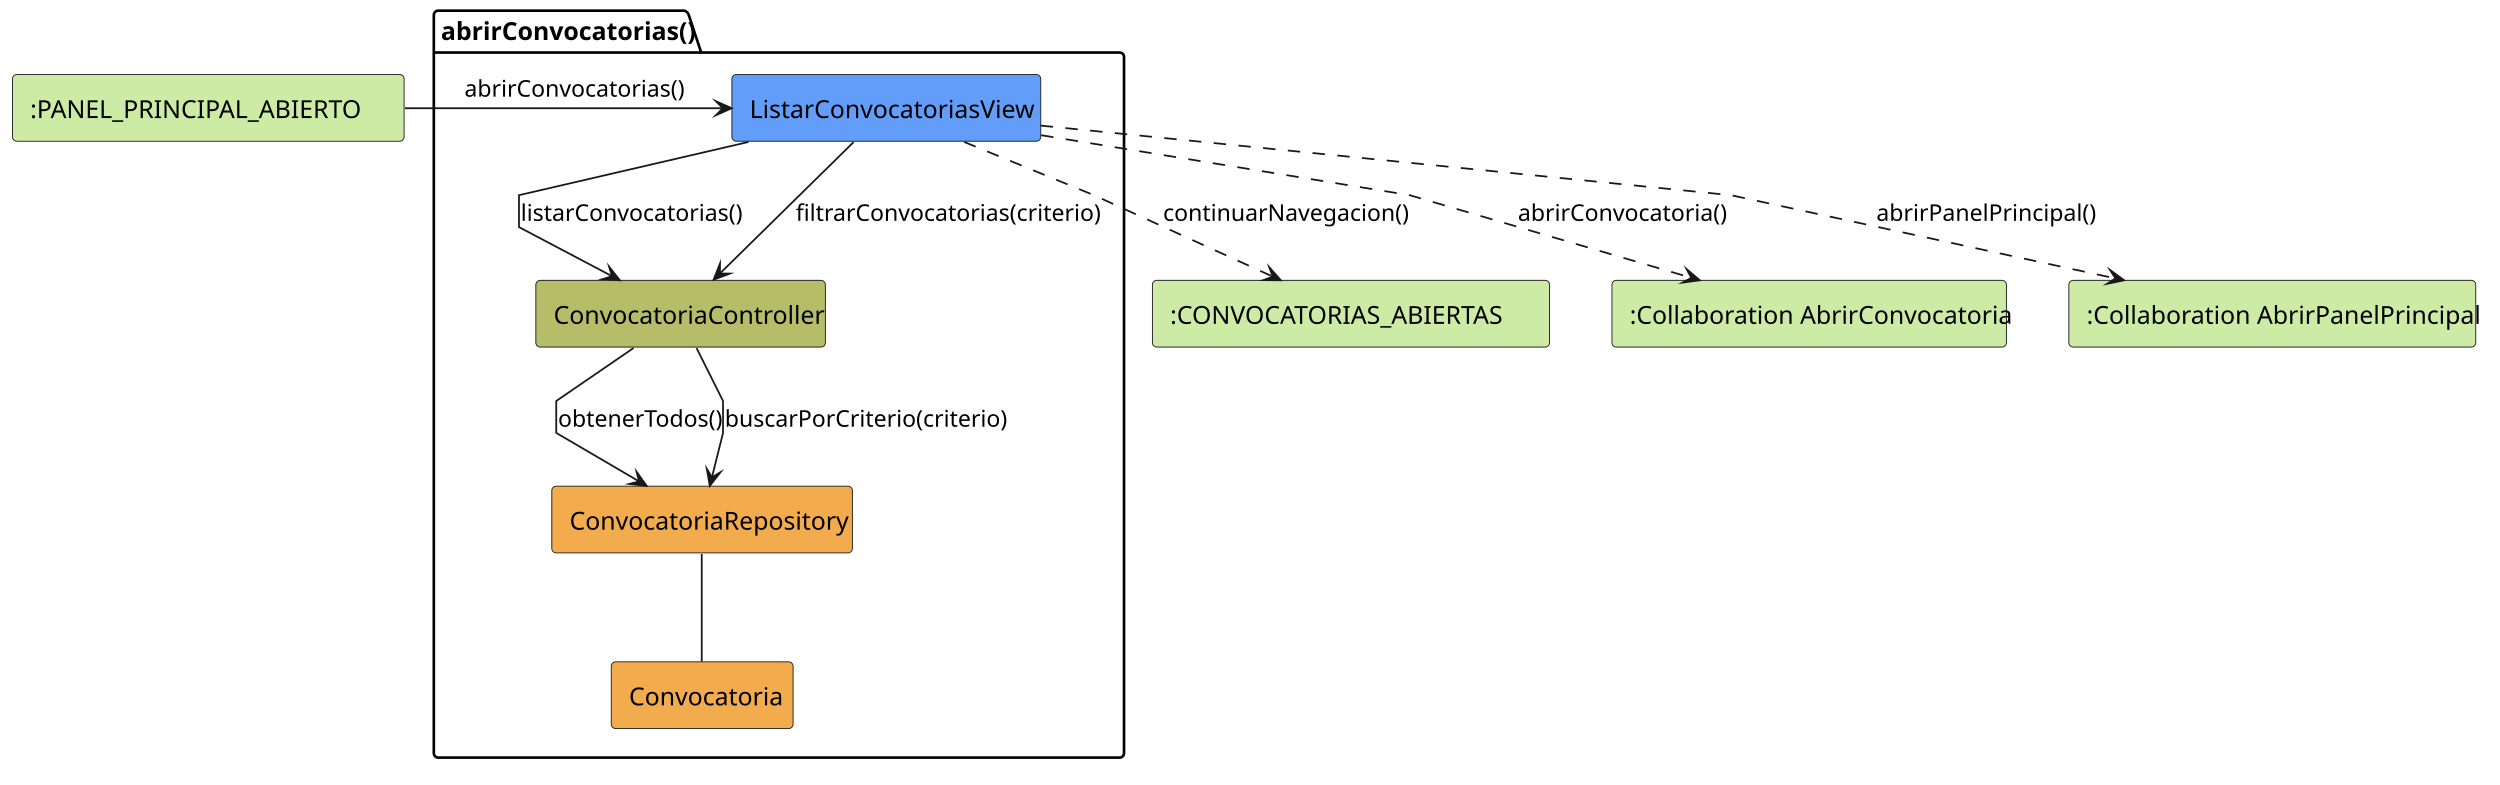
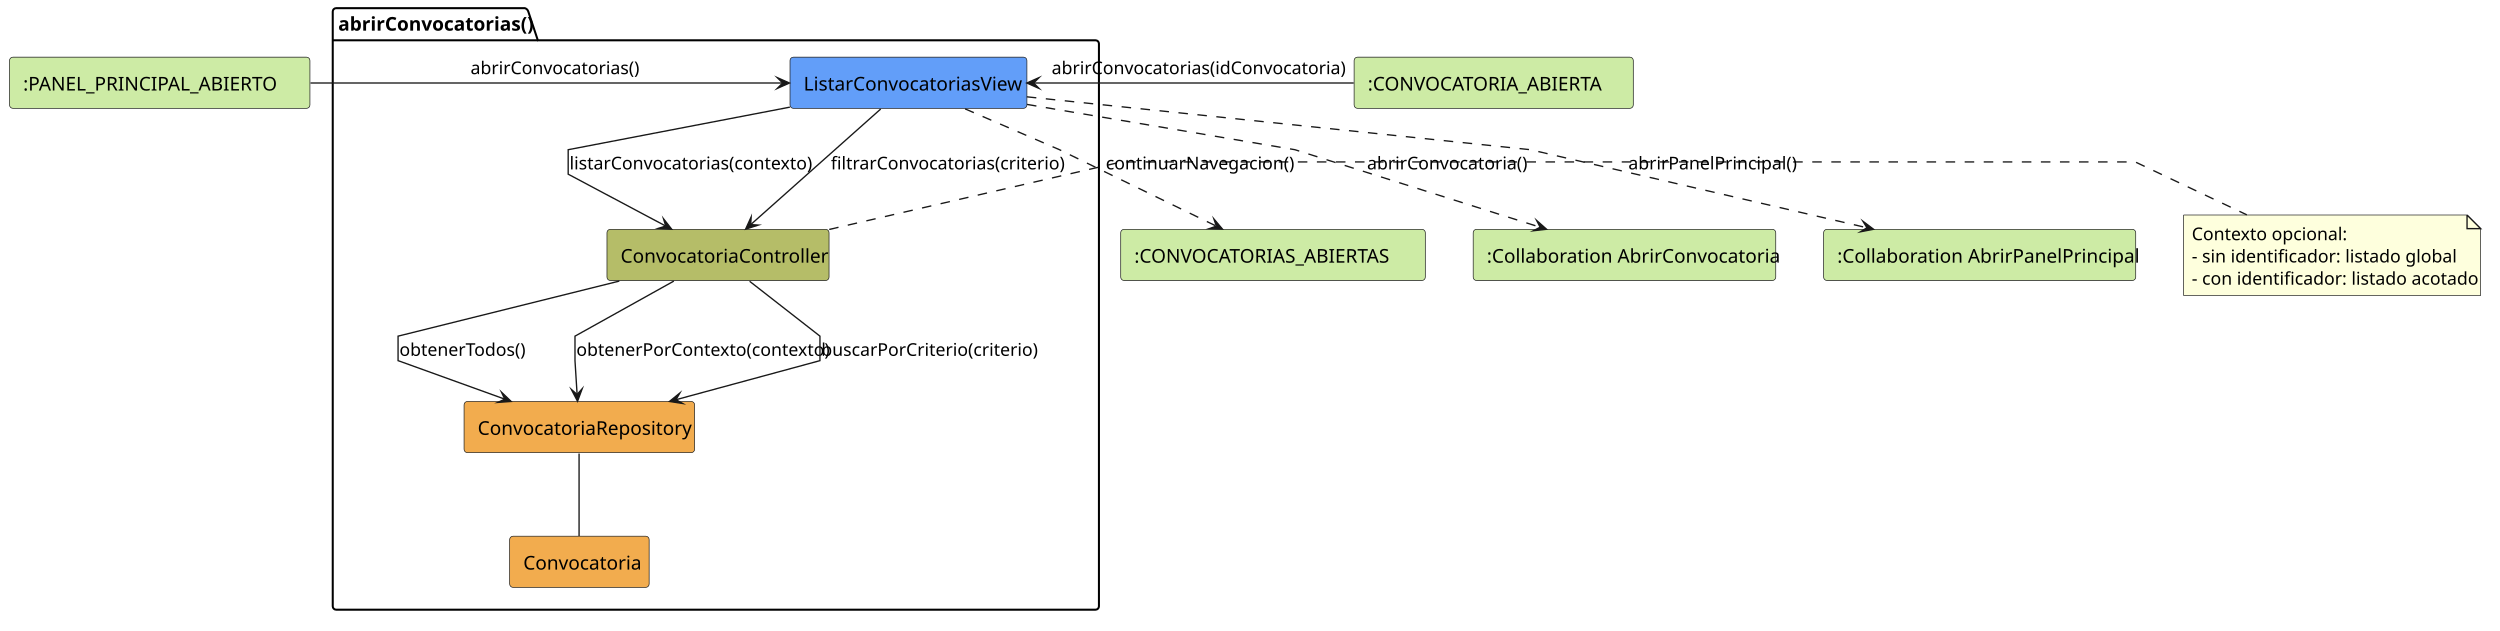
- <svg xmlns="http://www.w3.org/2000/svg" contentStyleType="text/css" data-diagram-type="DESCRIPTION" height="442px" preserveAspectRatio="none" style="width:1409px;height:442px;background:#FFFFFF;" version="1.1" viewBox="0 0 1409 442" width="1409px" zoomAndPan="magnify">
+ <svg xmlns="http://www.w3.org/2000/svg" contentStyleType="text/css" data-diagram-type="DESCRIPTION" height="463px" preserveAspectRatio="none" style="width:1837px;height:463px;background:#FFFFFF;" version="1.1" viewBox="0 0 1837 463" width="1837px" zoomAndPan="magnify">
  <defs />
  <g>
-     <g class="cluster" data-qualified-name="abrirConvocatorias" data-source-line="4" id="ent0002">
-       <path d="M247,6 L385.696,6 A3.75,3.75 0 0 1 388.196,8.5 L395.196,29.609 L631,29.609 A2.5,2.5 0 0 1 633.5,32.109 L633.5,424.5 A2.5,2.5 0 0 1 631,427 L247,427 A2.5,2.5 0 0 1 244.5,424.5 L244.5,8.5 A2.5,2.5 0 0 1 247,6" fill="none" style="stroke:#000000;stroke-width:1.5;" />
+     <g class="cluster" data-qualified-name="abrirConvocatorias" data-source-line="5" id="ent0003">
+       <path d="M247,6 L385.696,6 A3.75,3.75 0 0 1 388.196,8.5 L395.196,29.609 L805,29.609 A2.5,2.5 0 0 1 807.5,32.109 L807.5,445.5 A2.5,2.5 0 0 1 805,448 L247,448 A2.5,2.5 0 0 1 244.5,445.5 L244.5,8.5 A2.5,2.5 0 0 1 247,6" fill="none" style="stroke:#000000;stroke-width:1.5;" />
      <line style="stroke:#000000;stroke-width:1.5;" x1="244.5" x2="395.196" y1="29.609" y2="29.609" />
      <text fill="#000000" font-family="sans-serif" font-size="14" font-weight="700" lengthAdjust="spacing" textLength="137.696" x="248.5" y="22.533">abrirConvocatorias()</text>
    </g>
-     <g class="entity" data-qualified-name="abrirConvocatorias.ListarConvocatoriasView" data-source-line="5" id="ent0003">
-       <rect fill="#629EF9" height="37.609" rx="2.5" ry="2.5" style="stroke:#181818;stroke-width:0.5;" width="174.068" x="412.5" y="42" />
-       <text fill="#000000" font-family="sans-serif" font-size="14" lengthAdjust="spacing" textLength="154.068" x="422.5" y="66.533">ListarConvocatoriasView</text>
+     <g class="entity" data-qualified-name="abrirConvocatorias.ListarConvocatoriasView" data-source-line="6" id="ent0004">
+       <rect fill="#629EF9" height="37.609" rx="2.5" ry="2.5" style="stroke:#181818;stroke-width:0.5;" width="174.068" x="580.5" y="42" />
+       <text fill="#000000" font-family="sans-serif" font-size="14" lengthAdjust="spacing" textLength="154.068" x="590.5" y="66.533">ListarConvocatoriasView</text>
    </g>
-     <g class="entity" data-qualified-name="abrirConvocatorias.ConvocatoriaController" data-source-line="6" id="ent0004">
-       <rect fill="#B5BD68" height="37.609" rx="2.5" ry="2.5" style="stroke:#181818;stroke-width:0.5;" width="163.179" x="302" y="158" />
-       <text fill="#000000" font-family="sans-serif" font-size="14" lengthAdjust="spacing" textLength="143.179" x="312" y="182.533">ConvocatoriaController</text>
+     <g class="entity" data-qualified-name="abrirConvocatorias.ConvocatoriaController" data-source-line="7" id="ent0005">
+       <rect fill="#B5BD68" height="37.609" rx="2.5" ry="2.5" style="stroke:#181818;stroke-width:0.5;" width="163.179" x="446" y="168.5" />
+       <text fill="#000000" font-family="sans-serif" font-size="14" lengthAdjust="spacing" textLength="143.179" x="456" y="193.033">ConvocatoriaController</text>
    </g>
-     <g class="entity" data-qualified-name="abrirConvocatorias.ConvocatoriaRepository" data-source-line="7" id="ent0005">
-       <rect fill="#F2AC4E" height="37.609" rx="2.5" ry="2.5" style="stroke:#181818;stroke-width:0.5;" width="169.406" x="311" y="274" />
-       <text fill="#000000" font-family="sans-serif" font-size="14" lengthAdjust="spacing" textLength="149.406" x="321" y="298.533">ConvocatoriaRepository</text>
+     <g class="entity" data-qualified-name="abrirConvocatorias.ConvocatoriaRepository" data-source-line="8" id="ent0006">
+       <rect fill="#F2AC4E" height="37.609" rx="2.5" ry="2.5" style="stroke:#181818;stroke-width:0.5;" width="169.406" x="341" y="295" />
+       <text fill="#000000" font-family="sans-serif" font-size="14" lengthAdjust="spacing" textLength="149.406" x="351" y="319.533">ConvocatoriaRepository</text>
    </g>
-     <g class="entity" data-qualified-name="abrirConvocatorias.Convocatoria" data-source-line="8" id="ent0006">
-       <rect fill="#F2AC4E" height="37.609" rx="2.5" ry="2.5" style="stroke:#181818;stroke-width:0.5;" width="102.489" x="344.5" y="373" />
-       <text fill="#000000" font-family="sans-serif" font-size="14" lengthAdjust="spacing" textLength="82.489" x="354.5" y="397.533">Convocatoria</text>
+     <g class="entity" data-qualified-name="abrirConvocatorias.Convocatoria" data-source-line="9" id="ent0007">
+       <rect fill="#F2AC4E" height="37.609" rx="2.5" ry="2.5" style="stroke:#181818;stroke-width:0.5;" width="102.489" x="374.5" y="394" />
+       <text fill="#000000" font-family="sans-serif" font-size="14" lengthAdjust="spacing" textLength="82.489" x="384.5" y="418.533">Convocatoria</text>
    </g>
-     <g class="entity" data-qualified-name="EstadoEntrada" data-source-line="3" id="ent0001">
+     <g class="entity" data-qualified-name="EstadoEntrada1" data-source-line="3" id="ent0001">
      <rect fill="#CDEBA5" height="37.609" rx="2.5" ry="2.5" style="stroke:#181818;stroke-width:0.5;" width="220.737" x="7" y="42" />
      <text fill="#000000" font-family="sans-serif" font-size="14" lengthAdjust="spacing" textLength="200.737" x="17" y="66.533">:PANEL_PRINCIPAL_ABIERTO</text>
    </g>
-     <g class="entity" data-qualified-name="EstadoSalida" data-source-line="11" id="ent0007">
-       <rect fill="#CDEBA5" height="37.609" rx="2.5" ry="2.5" style="stroke:#181818;stroke-width:0.5;" width="223.82" x="649.5" y="158" />
-       <text fill="#000000" font-family="sans-serif" font-size="14" lengthAdjust="spacing" textLength="203.82" x="659.5" y="182.533">:CONVOCATORIAS_ABIERTAS</text>
+     <g class="entity" data-qualified-name="EstadoEntrada2" data-source-line="4" id="ent0002">
+       <rect fill="#CDEBA5" height="37.609" rx="2.5" ry="2.5" style="stroke:#181818;stroke-width:0.5;" width="205.144" x="995" y="42" />
+       <text fill="#000000" font-family="sans-serif" font-size="14" lengthAdjust="spacing" textLength="185.144" x="1005" y="66.533">:CONVOCATORIA_ABIERTA</text>
    </g>
-     <g class="entity" data-qualified-name="AbrirConvocatoria" data-source-line="12" id="ent0008">
-       <rect fill="#CDEBA5" height="37.609" rx="2.5" ry="2.5" style="stroke:#181818;stroke-width:0.5;" width="222.323" x="908.5" y="158" />
-       <text fill="#000000" font-family="sans-serif" font-size="14" lengthAdjust="spacing" textLength="202.323" x="918.5" y="182.533">:Collaboration AbrirConvocatoria</text>
+     <g class="entity" data-qualified-name="EstadoSalida" data-source-line="12" id="ent0008">
+       <rect fill="#CDEBA5" height="37.609" rx="2.5" ry="2.5" style="stroke:#181818;stroke-width:0.5;" width="223.82" x="823.5" y="168.5" />
+       <text fill="#000000" font-family="sans-serif" font-size="14" lengthAdjust="spacing" textLength="203.82" x="833.5" y="193.033">:CONVOCATORIAS_ABIERTAS</text>
    </g>
-     <g class="entity" data-qualified-name="AbrirPanelPrincipal" data-source-line="13" id="ent0009">
-       <rect fill="#CDEBA5" height="37.609" rx="2.5" ry="2.5" style="stroke:#181818;stroke-width:0.5;" width="229.33" x="1166" y="158" />
-       <text fill="#000000" font-family="sans-serif" font-size="14" lengthAdjust="spacing" textLength="209.33" x="1176" y="182.533">:Collaboration AbrirPanelPrincipal</text>
+     <g class="entity" data-qualified-name="AbrirConvocatoria" data-source-line="13" id="ent0009">
+       <rect fill="#CDEBA5" height="37.609" rx="2.5" ry="2.5" style="stroke:#181818;stroke-width:0.5;" width="222.323" x="1082.5" y="168.5" />
+       <text fill="#000000" font-family="sans-serif" font-size="14" lengthAdjust="spacing" textLength="202.323" x="1092.5" y="193.033">:Collaboration AbrirConvocatoria</text>
    </g>
-     <g class="link" data-entity-1="ent0001" data-entity-2="ent0003" data-link-type="dependency" data-source-line="15" id="lnk10">
-       <path d="M228.25,61 C286.85,61 352.78,61 407.4,61" fill="none" id="EstadoEntrada-to-ListarConvocatoriasView" style="stroke:#181818;stroke-width:1;" />
-       <polygon fill="#181818" points="412.4,61,403.4,57,407.4,61,403.4,65,412.4,61" style="stroke:#181818;stroke-width:1;stroke-linejoin:miter;stroke-miterlimit:10;" />
-       <text fill="#000000" font-family="sans-serif" font-size="13" lengthAdjust="spacing" textLength="117.762" x="261.75" y="54.495">abrirConvocatorias()</text>
+     <g class="entity" data-qualified-name="AbrirPanelPrincipal" data-source-line="14" id="ent0010">
+       <rect fill="#CDEBA5" height="37.609" rx="2.5" ry="2.5" style="stroke:#181818;stroke-width:0.5;" width="229.33" x="1340" y="168.5" />
+       <text fill="#000000" font-family="sans-serif" font-size="14" lengthAdjust="spacing" textLength="209.33" x="1350" y="193.033">:Collaboration AbrirPanelPrincipal</text>
    </g>
-     <g class="link" data-entity-1="ent0003" data-entity-2="ent0004" data-link-type="dependency" data-source-line="17" id="lnk11">
-       <path d="M421.83,80.01 C363.09,93.63 292.5,110 292.5,110 C292.5,110 292.5,128 292.5,128 C292.5,128 319.107,142.038 344.937,155.658" fill="none" id="ListarConvocatoriasView-to-ConvocatoriaController" style="stroke:#181818;stroke-width:1;" />
-       <polygon fill="#181818" points="349.36,157.99,343.265,150.254,344.937,155.658,339.533,157.33,349.36,157.99" style="stroke:#181818;stroke-width:1;stroke-linejoin:miter;stroke-miterlimit:10;" />
-       <text fill="#000000" font-family="sans-serif" font-size="13" lengthAdjust="spacing" textLength="119.203" x="293.5" y="124.495">listarConvocatorias()</text>
+     <g class="entity" data-qualified-name="GMN19" data-source-line="26" id="ent0020">
+       <path d="M1604.5,158 L1604.5,217.055 L1822.785,217.055 L1822.785,168 L1812.785,158 L1604.5,158" fill="#FEFFDD" style="stroke:#181818;stroke-width:0.5;" />
+       <path d="M1812.785,158 L1812.785,168 L1822.785,168 L1812.785,158" fill="#FEFFDD" style="stroke:#181818;stroke-width:1;" />
+       <text fill="#000000" font-family="sans-serif" font-size="13" lengthAdjust="spacing" textLength="107.682" x="1610.5" y="176.495">Contexto opcional:</text>
+       <text fill="#000000" font-family="sans-serif" font-size="13" lengthAdjust="spacing" textLength="181.378" x="1610.5" y="192.847">- sin identificador: listado global</text>
+       <text fill="#000000" font-family="sans-serif" font-size="13" lengthAdjust="spacing" textLength="197.285" x="1610.5" y="209.198">- con identificador: listado acotado</text>
    </g>
-     <g class="link" data-entity-1="ent0003" data-entity-2="ent0004" data-link-type="dependency" data-source-line="18" id="lnk12">
-       <path d="M481.12,80.06 C459.53,101.28 427.467,132.796 405.747,154.136" fill="none" id="ListarConvocatoriasView-to-ConvocatoriaController-1" style="stroke:#181818;stroke-width:1;" />
-       <polygon fill="#181818" points="402.18,157.64,411.403,154.186,405.747,154.136,405.796,148.479,402.18,157.64" style="stroke:#181818;stroke-width:1;stroke-linejoin:miter;stroke-miterlimit:10;" />
-       <text fill="#000000" font-family="sans-serif" font-size="13" lengthAdjust="spacing" textLength="159.65" x="448.5" y="124.495">filtrarConvocatorias(criterio)</text>
+     <g class="link" data-entity-1="ent0001" data-entity-2="ent0004" data-link-type="dependency" data-source-line="16" id="lnk11">
+       <path d="M228.14,61 C331.81,61 479.72,61 575.09,61" fill="none" id="EstadoEntrada1-to-ListarConvocatoriasView" style="stroke:#181818;stroke-width:1;" />
+       <polygon fill="#181818" points="580.09,61,571.09,57,575.09,61,571.09,65,580.09,61" style="stroke:#181818;stroke-width:1;stroke-linejoin:miter;stroke-miterlimit:10;" />
+       <text fill="#000000" font-family="sans-serif" font-size="13" lengthAdjust="spacing" textLength="117.762" x="345.75" y="54.495">abrirConvocatorias()</text>
+     </g>
+     <g class="link" data-entity-1="ent0002" data-entity-2="ent0004" data-link-type="dependency" data-source-line="17" id="lnk12">
+       <path d="M994.72,61 C921.43,61 828.97,61 759.52,61" fill="none" id="EstadoEntrada2-to-ListarConvocatoriasView" style="stroke:#181818;stroke-width:1;" />
+       <polygon fill="#181818" points="754.52,61,763.52,65,759.52,61,763.52,57,754.52,61" style="stroke:#181818;stroke-width:1;stroke-linejoin:miter;stroke-miterlimit:10;" />
+       <text fill="#000000" font-family="sans-serif" font-size="13" lengthAdjust="spacing" textLength="204.477" x="772.75" y="54.495">abrirConvocatorias(idConvocatoria)</text>
    </g>
    <g class="link" data-entity-1="ent0004" data-entity-2="ent0005" data-link-type="dependency" data-source-line="19" id="lnk13">
-       <path d="M357.04,196.15 C337.21,209.74 313.5,226 313.5,226 C313.5,226 313.5,244 313.5,244 C313.5,244 336.965,257.734 360.185,271.324" fill="none" id="ConvocatoriaController-to-ConvocatoriaRepository" style="stroke:#181818;stroke-width:1;" />
-       <polygon fill="#181818" points="364.5,273.85,358.753,265.852,360.185,271.324,354.712,272.756,364.5,273.85" style="stroke:#181818;stroke-width:1;stroke-linejoin:miter;stroke-miterlimit:10;" />
-       <text fill="#000000" font-family="sans-serif" font-size="13" lengthAdjust="spacing" textLength="88.88" x="314.5" y="240.495">obtenerTodos()</text>
+       <path d="M580.41,78.72 C508.26,92.57 417.5,110 417.5,110 C417.5,110 417.5,128 417.5,128 C417.5,128 456.866,148.932 489.186,166.122" fill="none" id="ListarConvocatoriasView-to-ConvocatoriaController" style="stroke:#181818;stroke-width:1;" />
+       <polygon fill="#181818" points="493.6,168.47,487.532,160.712,489.186,166.122,483.776,167.775,493.6,168.47" style="stroke:#181818;stroke-width:1;stroke-linejoin:miter;stroke-miterlimit:10;" />
+       <text fill="#000000" font-family="sans-serif" font-size="13" lengthAdjust="spacing" textLength="168.346" x="418.5" y="124.495">listarConvocatorias(contexto)</text>
    </g>
    <g class="link" data-entity-1="ent0004" data-entity-2="ent0005" data-link-type="dependency" data-source-line="20" id="lnk14">
-       <path d="M392.57,196.15 C399.37,209.74 407.5,226 407.5,226 C407.5,226 407.5,244 407.5,244 C407.5,244 404.64,255.409 401.25,268.999" fill="none" id="ConvocatoriaController-to-ConvocatoriaRepository-1" style="stroke:#181818;stroke-width:1;" />
-       <polygon fill="#181818" points="400.04,273.85,406.099,266.086,401.25,268.999,398.337,264.149,400.04,273.85" style="stroke:#181818;stroke-width:1;stroke-linejoin:miter;stroke-miterlimit:10;" />
-       <text fill="#000000" font-family="sans-serif" font-size="13" lengthAdjust="spacing" textLength="148.808" x="408.5" y="240.495">buscarPorCriterio(criterio)</text>
+       <path d="M647.14,80.1 C620.6,103.71 578.177,141.438 551.617,165.048" fill="none" id="ListarConvocatoriasView-to-ConvocatoriaController-1" style="stroke:#181818;stroke-width:1;" />
+       <polygon fill="#181818" points="547.88,168.37,557.264,165.38,551.617,165.048,551.949,159.401,547.88,168.37" style="stroke:#181818;stroke-width:1;stroke-linejoin:miter;stroke-miterlimit:10;" />
+       <text fill="#000000" font-family="sans-serif" font-size="13" lengthAdjust="spacing" textLength="159.65" x="610.5" y="124.495">filtrarConvocatorias(criterio)</text>
    </g>
-     <g class="link" data-entity-1="ent0005" data-entity-2="ent0006" data-link-type="association" data-source-line="21" id="lnk15">
-       <path d="M395.5,312.24 C395.5,329.59 395.5,355.52 395.5,372.84" fill="none" id="ConvocatoriaRepository-Convocatoria" style="stroke:#181818;stroke-width:1;" />
+     <g class="link" data-entity-1="ent0005" data-entity-2="ent0006" data-link-type="dependency" data-source-line="21" id="lnk15">
+       <path d="M455.07,206.53 C386.03,223.72 292.5,247 292.5,247 C292.5,247 292.5,265 292.5,265 C292.5,265 333.157,279.673 370.897,293.293" fill="none" id="ConvocatoriaController-to-ConvocatoriaRepository" style="stroke:#181818;stroke-width:1;" />
+       <polygon fill="#181818" points="375.6,294.99,368.492,288.172,370.897,293.293,365.777,295.697,375.6,294.99" style="stroke:#181818;stroke-width:1;stroke-linejoin:miter;stroke-miterlimit:10;" />
+       <text fill="#000000" font-family="sans-serif" font-size="13" lengthAdjust="spacing" textLength="88.88" x="293.5" y="261.495">obtenerTodos()</text>
    </g>
-     <g class="link" data-entity-1="ent0003" data-entity-2="ent0007" data-link-type="dependency" data-source-line="22" id="lnk16">
-       <path d="M543.4,80.01 C576.6,93.63 616.5,110 616.5,110 C616.5,110 674.4,136.348 717.33,155.898" fill="none" id="ListarConvocatoriasView-to-EstadoSalida" style="stroke:#181818;stroke-width:1;stroke-dasharray:7,7;" />
-       <polygon fill="#181818" points="721.88,157.97,715.347,150.6,717.33,155.898,712.032,157.88,721.88,157.97" style="stroke:#181818;stroke-width:1;stroke-linejoin:miter;stroke-miterlimit:10;" />
-       <text fill="#000000" font-family="sans-serif" font-size="13" lengthAdjust="spacing" textLength="130.793" x="655.5" y="124.495">continuarNavegacion()</text>
+     <g class="link" data-entity-1="ent0005" data-entity-2="ent0006" data-link-type="dependency" data-source-line="22" id="lnk16">
+       <path d="M495.14,206.53 C464.29,223.72 422.5,247 422.5,247 C422.5,247 422.5,265 422.5,265 C422.5,265 423.208,276.27 424.058,289.86" fill="none" id="ConvocatoriaController-to-ConvocatoriaRepository-1" style="stroke:#181818;stroke-width:1;" />
+       <polygon fill="#181818" points="424.37,294.85,427.8,285.618,424.058,289.86,419.816,286.117,424.37,294.85" style="stroke:#181818;stroke-width:1;stroke-linejoin:miter;stroke-miterlimit:10;" />
+       <text fill="#000000" font-family="sans-serif" font-size="13" lengthAdjust="spacing" textLength="174.154" x="423.5" y="261.495">obtenerPorContexto(contexto)</text>
    </g>
-     <g class="link" data-entity-1="ent0003" data-entity-2="ent0008" data-link-type="dependency" data-source-line="23" id="lnk17">
-       <path d="M586.81,76.21 C673.8,90.36 794.5,110 794.5,110 C794.5,110 886.602,137.012 953.222,156.562" fill="none" id="ListarConvocatoriasView-to-AbrirConvocatoria" style="stroke:#181818;stroke-width:1;stroke-dasharray:7,7;" />
-       <polygon fill="#181818" points="958.02,157.97,950.51,151.598,953.222,156.562,948.258,159.274,958.02,157.97" style="stroke:#181818;stroke-width:1;stroke-linejoin:miter;stroke-miterlimit:10;" />
-       <text fill="#000000" font-family="sans-serif" font-size="13" lengthAdjust="spacing" textLength="111.262" x="855.5" y="124.495">abrirConvocatoria()</text>
+     <g class="link" data-entity-1="ent0005" data-entity-2="ent0006" data-link-type="dependency" data-source-line="23" id="lnk17">
+       <path d="M550.82,206.69 C572.84,223.86 602.5,247 602.5,247 C602.5,247 602.5,265 602.5,265 C602.5,265 546.966,280.062 496.736,293.682" fill="none" id="ConvocatoriaController-to-ConvocatoriaRepository-2" style="stroke:#181818;stroke-width:1;" />
+       <polygon fill="#181818" points="491.91,294.99,501.643,296.495,496.736,293.682,499.55,288.774,491.91,294.99" style="stroke:#181818;stroke-width:1;stroke-linejoin:miter;stroke-miterlimit:10;" />
+       <text fill="#000000" font-family="sans-serif" font-size="13" lengthAdjust="spacing" textLength="148.808" x="603.5" y="261.495">buscarPorCriterio(criterio)</text>
    </g>
-     <g class="link" data-entity-1="ent0003" data-entity-2="ent0009" data-link-type="dependency" data-source-line="24" id="lnk18">
-       <path d="M586.53,70.78 C723.89,84.63 975.5,110 975.5,110 C975.5,110 1101.963,137.362 1192.273,156.912" fill="none" id="ListarConvocatoriasView-to-AbrirPanelPrincipal" style="stroke:#181818;stroke-width:1;stroke-dasharray:7,7;" />
-       <polygon fill="#181818" points="1197.16,157.97,1189.21,152.156,1192.273,156.912,1187.517,159.975,1197.16,157.97" style="stroke:#181818;stroke-width:1;stroke-linejoin:miter;stroke-miterlimit:10;" />
-       <text fill="#000000" font-family="sans-serif" font-size="13" lengthAdjust="spacing" textLength="117.768" x="1057.5" y="124.495">abrirPanelPrincipal()</text>
+     <g class="link" data-entity-1="ent0006" data-entity-2="ent0007" data-link-type="association" data-source-line="24" id="lnk18">
+       <path d="M425.5,333.24 C425.5,350.59 425.5,376.52 425.5,393.84" fill="none" id="ConvocatoriaRepository-Convocatoria" style="stroke:#181818;stroke-width:1;" />
+     </g>
+     <g class="link" data-entity-1="ent0005" data-entity-2="ent0020" data-link-type="association" data-source-line="26" id="lnk21">
+       <path d="M609.3,168.6 C697.07,148.33 824,119 824,119 C824,119 1569,119 1569,119 C1569,119 1611.91,139.34 1650.96,157.85" fill="none" id="ConvocatoriaController-GMN19" style="stroke:#181818;stroke-width:1;stroke-dasharray:7,7;" />
+     </g>
+     <g class="link" data-entity-1="ent0004" data-entity-2="ent0008" data-link-type="dependency" data-source-line="30" id="lnk22">
+       <path d="M709.15,80.01 C740.64,93.63 778.5,110 778.5,110 C778.5,110 847.375,143.56 893.795,166.18" fill="none" id="ListarConvocatoriasView-to-EstadoSalida" style="stroke:#181818;stroke-width:1;stroke-dasharray:7,7;" />
+       <polygon fill="#181818" points="898.29,168.37,891.952,160.832,893.795,166.18,888.447,168.023,898.29,168.37" style="stroke:#181818;stroke-width:1;stroke-linejoin:miter;stroke-miterlimit:10;" />
+       <text fill="#000000" font-family="sans-serif" font-size="13" lengthAdjust="spacing" textLength="130.793" x="812.5" y="124.495">continuarNavegacion()</text>
+     </g>
+     <g class="link" data-entity-1="ent0004" data-entity-2="ent0009" data-link-type="dependency" data-source-line="31" id="lnk23">
+       <path d="M754.64,76.73 C838.12,90.84 951.5,110 951.5,110 C951.5,110 1060.143,144.343 1131.693,166.963" fill="none" id="ListarConvocatoriasView-to-AbrirConvocatoria" style="stroke:#181818;stroke-width:1;stroke-dasharray:7,7;" />
+       <polygon fill="#181818" points="1136.46,168.47,1129.084,161.943,1131.693,166.963,1126.673,169.571,1136.46,168.47" style="stroke:#181818;stroke-width:1;stroke-linejoin:miter;stroke-miterlimit:10;" />
+       <text fill="#000000" font-family="sans-serif" font-size="13" lengthAdjust="spacing" textLength="111.262" x="1004.5" y="124.495">abrirConvocatoria()</text>
+     </g>
+     <g class="link" data-entity-1="ent0004" data-entity-2="ent0010" data-link-type="dependency" data-source-line="32" id="lnk24">
+       <path d="M754.53,71.14 C887.13,85.07 1124.5,110 1124.5,110 C1124.5,110 1274.279,144.721 1371.839,167.341" fill="none" id="ListarConvocatoriasView-to-AbrirPanelPrincipal" style="stroke:#181818;stroke-width:1;stroke-dasharray:7,7;" />
+       <polygon fill="#181818" points="1376.71,168.47,1368.846,162.541,1371.839,167.341,1367.039,170.334,1376.71,168.47" style="stroke:#181818;stroke-width:1;stroke-linejoin:miter;stroke-miterlimit:10;" />
+       <text fill="#000000" font-family="sans-serif" font-size="13" lengthAdjust="spacing" textLength="117.768" x="1196.5" y="124.495">abrirPanelPrincipal()</text>
    </g>
  </g>
</svg>
